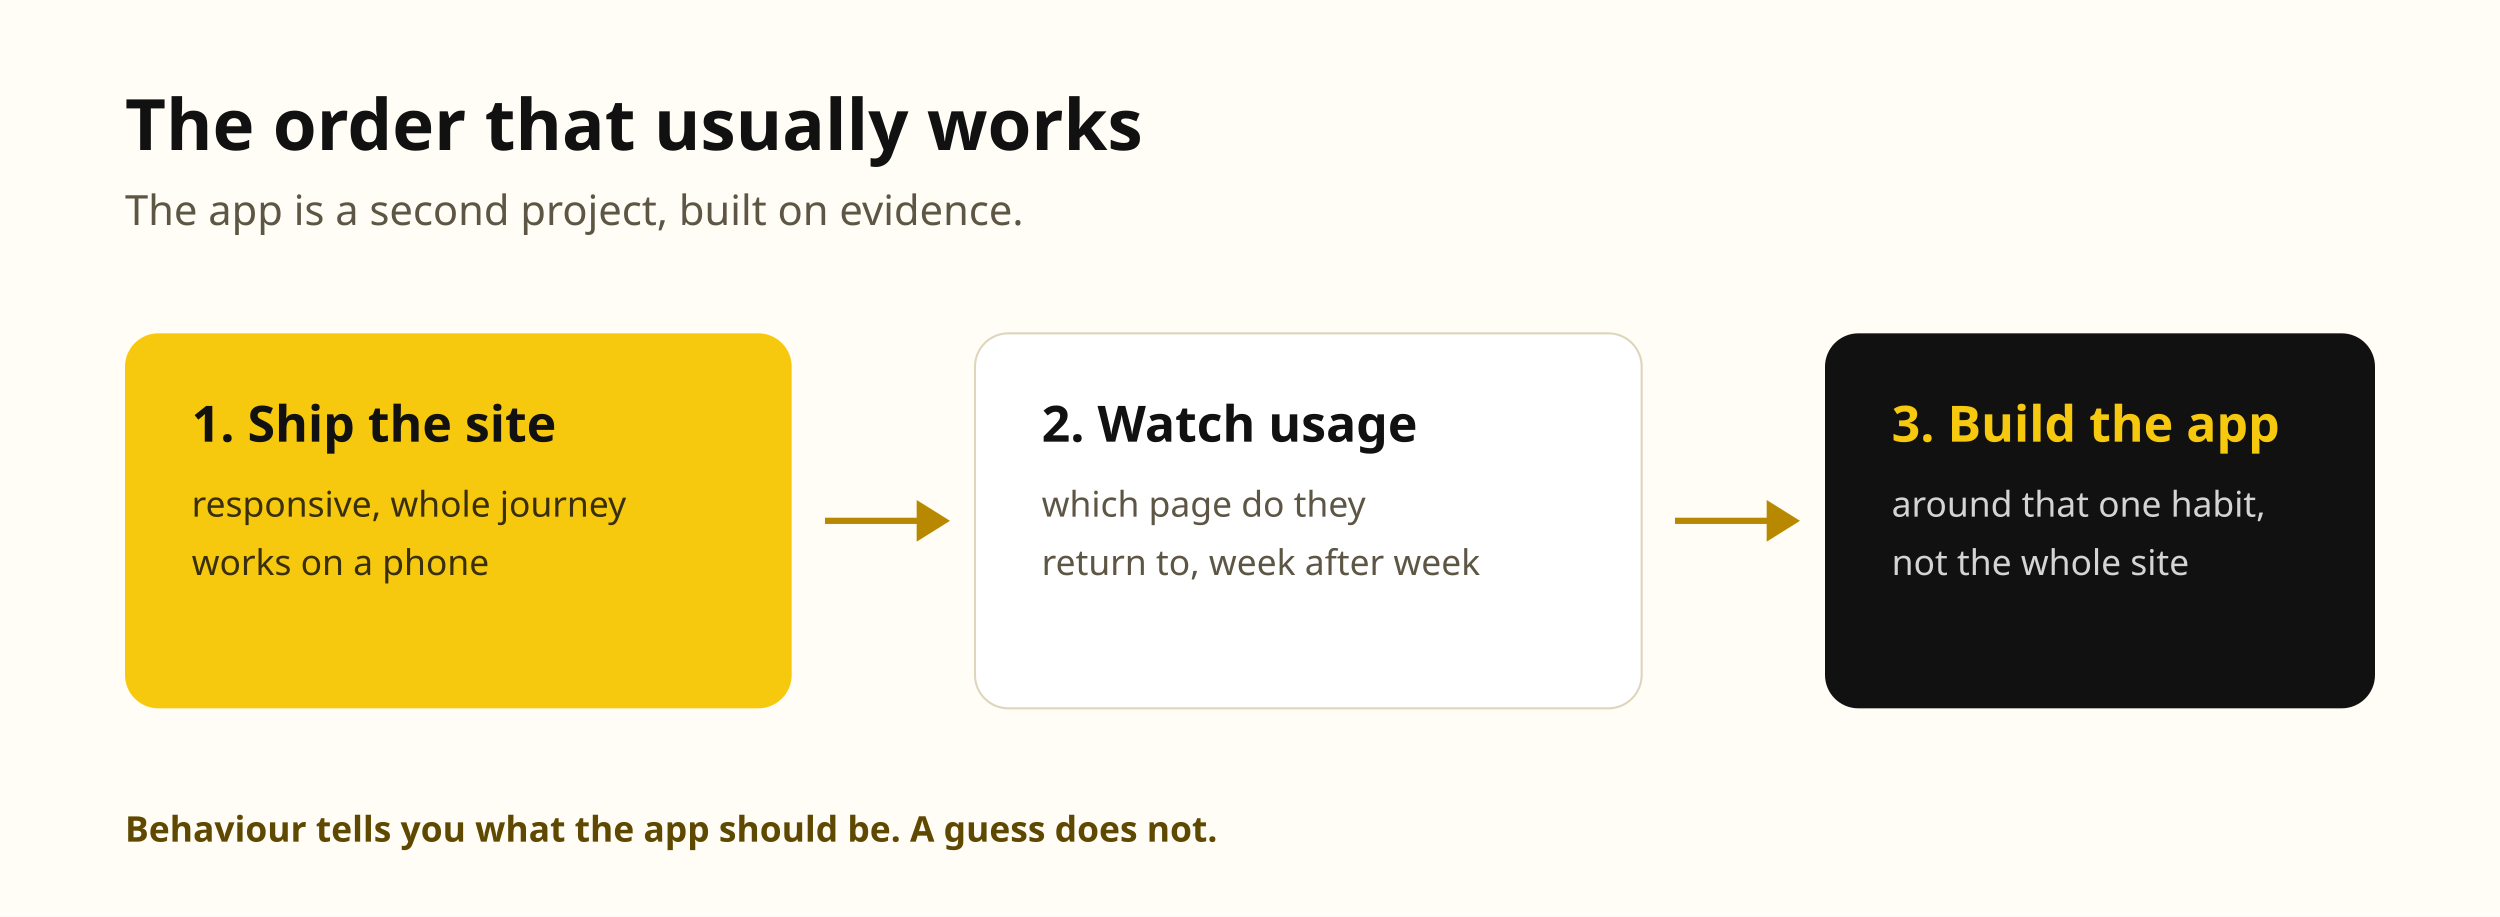
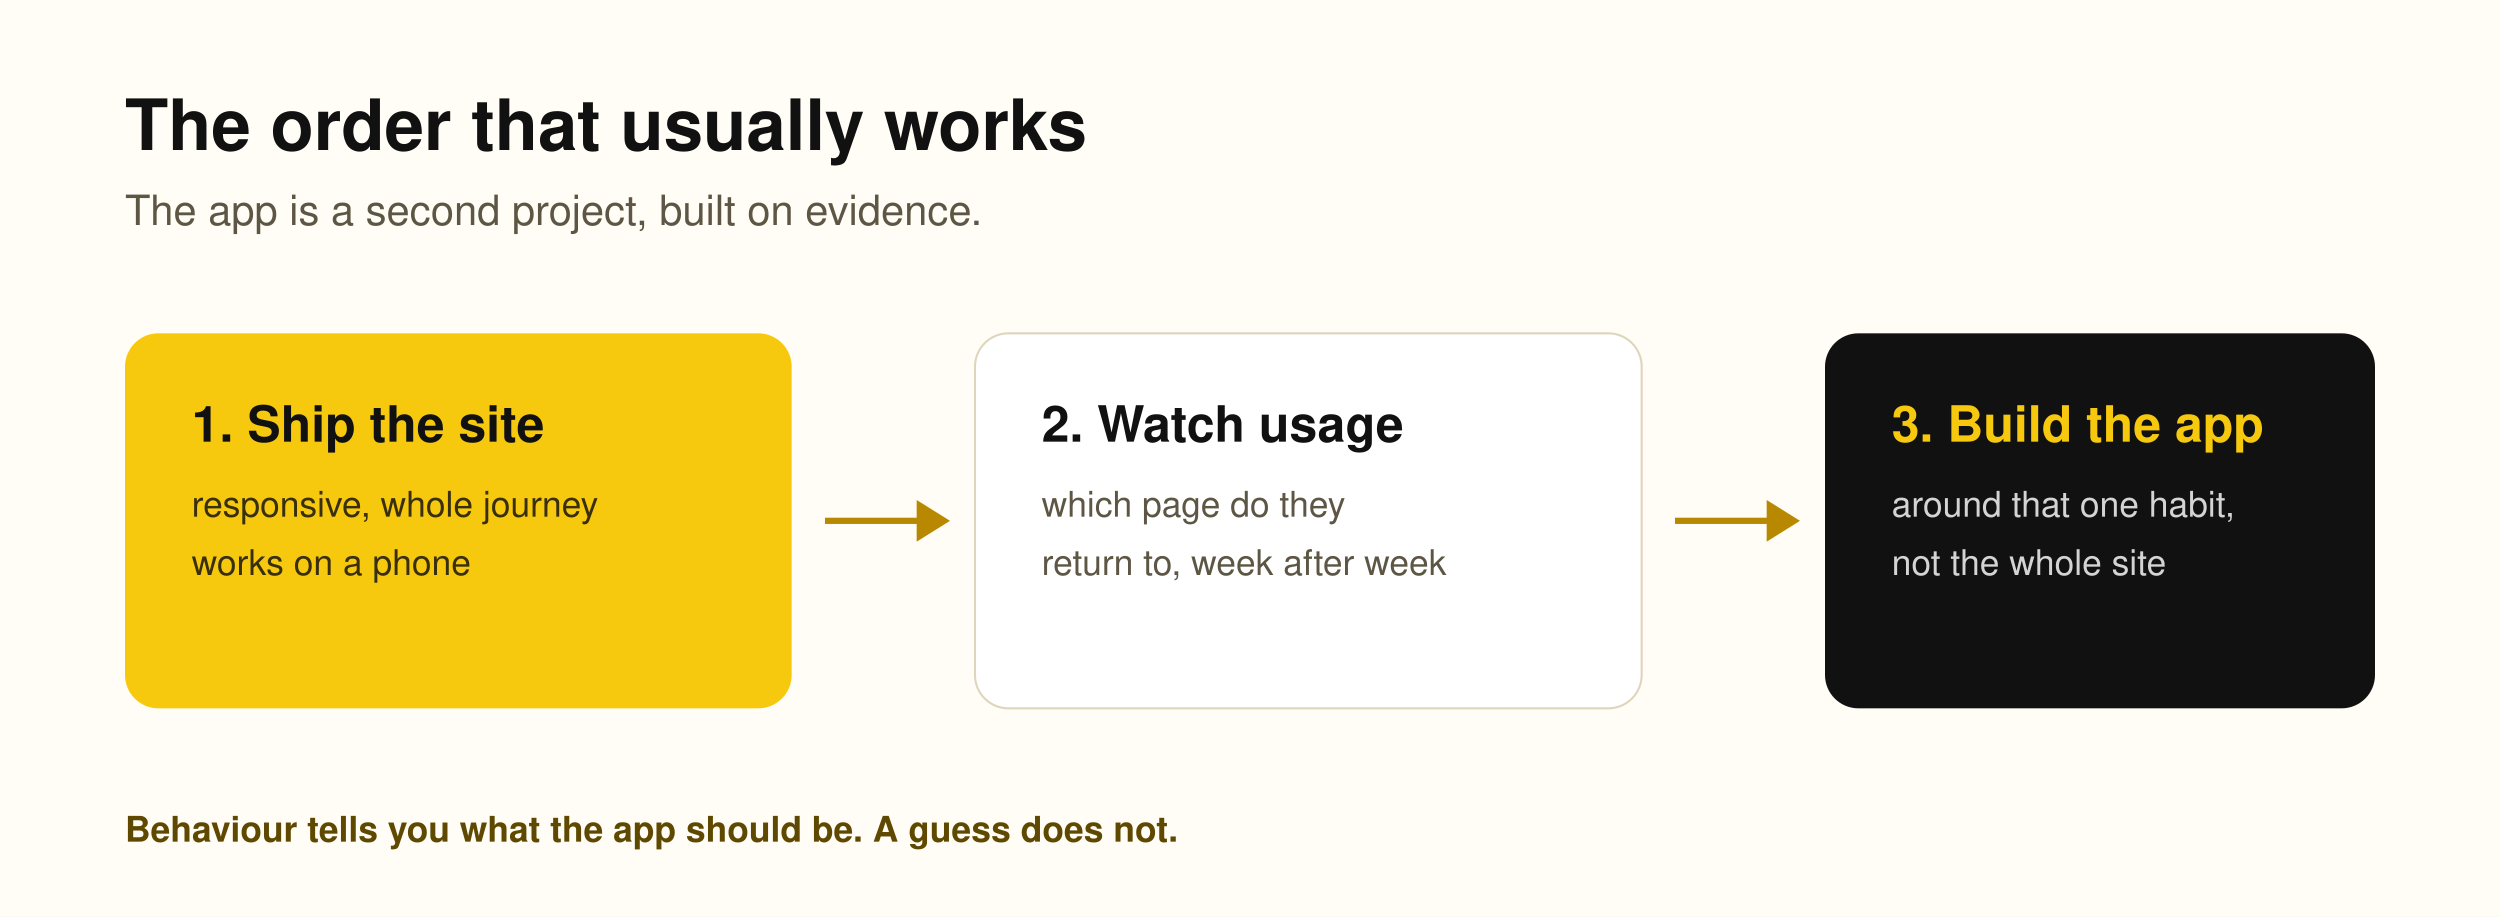
<svg xmlns="http://www.w3.org/2000/svg" viewBox="0 0 1200 440" width="1200" height="440" role="img" aria-label="Sequence: launch a responsive website, watch what people repeat, then build a focused app around that habit.">
  <rect width="1200" height="440" fill="#fffdf6" />
-   <g font-family="'Plus Jakarta Sans',sans-serif">
+   <g font-family="'Plus Jakarta Sans','Helvetica Neue',Helvetica,Arial,sans-serif">
    <text x="60" y="72" font-size="34" font-weight="800" fill="#111111">The order that usually works</text>
    <text x="60" y="108" font-size="20" fill="#5d5644">The app is a second project, built on evidence.</text>
    <rect x="60" y="160" width="320" height="180" rx="16" fill="#f6c90e" />
    <text x="92" y="212" font-size="24" font-weight="800" fill="#111111">1. Ship the site</text>
    <text x="92" y="248" font-size="17" fill="#3a2f0d">responsive, whole journey</text>
    <text x="92" y="276" font-size="17" fill="#3a2f0d">works on a phone</text>
    <path d="M396 250 H452" stroke="#b88900" stroke-width="3" />
    <path d="M440 240 L456 250 L440 260 Z" fill="#b88900" />
    <rect x="468" y="160" width="320" height="180" rx="16" fill="#ffffff" stroke="#ded5bd" />
    <text x="500" y="212" font-size="24" font-weight="800" fill="#111111">2. Watch usage</text>
    <text x="500" y="248" font-size="17" fill="#5d5644">which page do they</text>
    <text x="500" y="276" font-size="17" fill="#5d5644">return to, week after week</text>
    <path d="M804 250 H860" stroke="#b88900" stroke-width="3" />
    <path d="M848 240 L864 250 L848 260 Z" fill="#b88900" />
    <rect x="876" y="160" width="264" height="180" rx="16" fill="#111111" />
    <text x="908" y="212" font-size="24" font-weight="800" fill="#f6c90e">3. Build the app</text>
    <text x="908" y="248" font-size="17" fill="#ffffff" opacity=".82">around that one habit,</text>
    <text x="908" y="276" font-size="17" fill="#ffffff" opacity=".82">not the whole site</text>
    <text x="60" y="404" font-size="17" font-weight="700" fill="#5f4900">Behaviour tells you what the app should be. A guess does not.</text>
  </g>
</svg>
